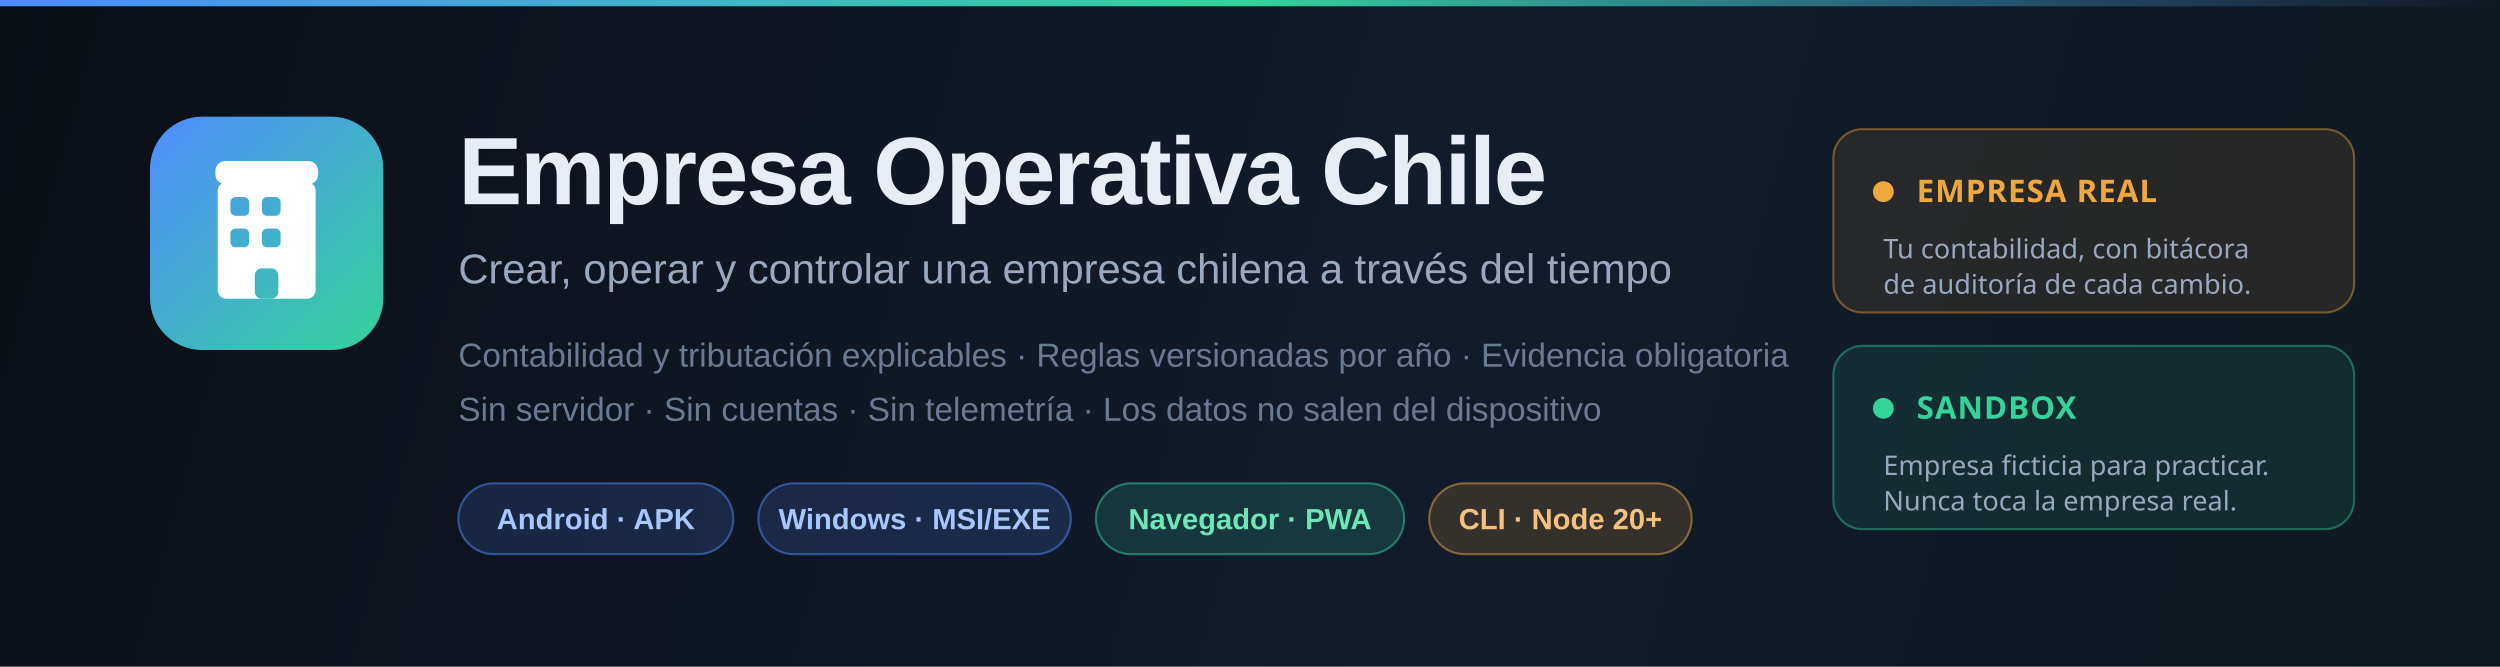
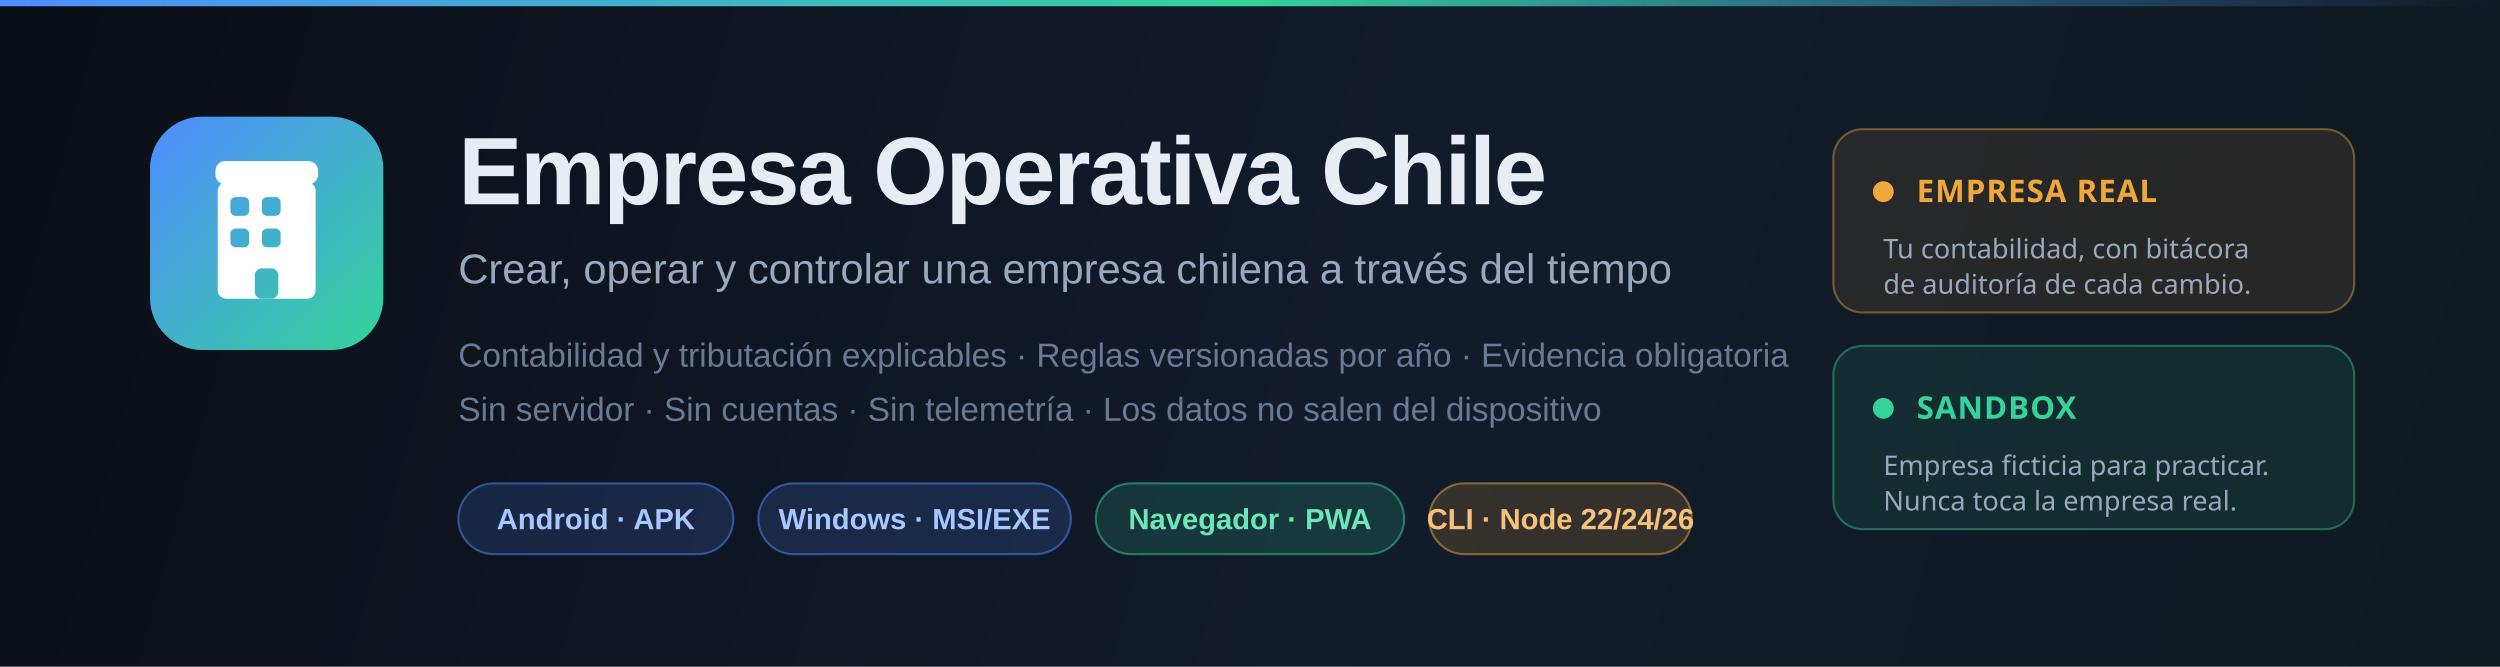
<svg xmlns="http://www.w3.org/2000/svg" viewBox="0 0 1200 320" width="1200" height="320" role="img" aria-label="Empresa Operativa Chile — crear, operar y controlar una empresa chilena">
  <defs>
    <linearGradient id="bg" x1="0" y1="0" x2="1200" y2="320" gradientUnits="userSpaceOnUse">
      <stop offset="0" stop-color="#0b0f16" />
      <stop offset="0.55" stop-color="#121b2c" />
      <stop offset="1" stop-color="#0e1a20" />
    </linearGradient>
    <linearGradient id="brand" x1="0" y1="0" x2="112" y2="112" gradientUnits="userSpaceOnUse">
      <stop offset="0" stop-color="#4f8cff" />
      <stop offset="1" stop-color="#34d399" />
    </linearGradient>
    <linearGradient id="rule" x1="0" y1="0" x2="1200" y2="0" gradientUnits="userSpaceOnUse">
      <stop offset="0" stop-color="#4f8cff" />
      <stop offset="0.5" stop-color="#34d399" />
      <stop offset="1" stop-color="#4f8cff" stop-opacity="0" />
    </linearGradient>
    <mask id="glyph">
      <rect width="112" height="112" fill="#000" />
      <rect x="31.4" y="21.3" width="49.3" height="11.2" rx="4.7" fill="#fff" />
      <rect x="32.5" y="31.4" width="47" height="56" rx="4.2" fill="#fff" />
      <rect x="38.6" y="38.6" width="9" height="9" rx="2.5" fill="#000" />
      <rect x="53.7" y="38.6" width="9" height="9" rx="2.5" fill="#000" />
      <rect x="38.6" y="53.7" width="9" height="9" rx="2.5" fill="#000" />
      <rect x="53.7" y="53.7" width="9" height="9" rx="2.5" fill="#000" />
      <rect x="50.3" y="72.8" width="11.3" height="14.6" rx="3.4" fill="#000" />
    </mask>
  </defs>
  <rect width="1200" height="320" fill="url(#bg)" />
  <rect x="0" y="0" width="1200" height="3" fill="url(#rule)" />
  <g transform="translate(72, 56)">
    <rect width="112" height="112" rx="25" fill="url(#brand)" />
    <g mask="url(#glyph)">
      <rect width="112" height="112" fill="#fff" />
    </g>
  </g>
  <g font-family="Segoe UI, system-ui, -apple-system, Helvetica Neue, Arial, sans-serif">
    <text x="220" y="98" fill="#e8edf5" font-size="46" font-weight="680" letter-spacing="-1">Empresa Operativa Chile</text>
    <text x="220" y="136" fill="#9aa8bf" font-size="20">Crear, operar y controlar una empresa chilena a través del tiempo</text>
    <g fill="#6b7a94" font-size="16">
      <text x="220" y="176">Contabilidad y tributación explicables · Reglas versionadas por año · Evidencia obligatoria</text>
      <text x="220" y="202">Sin servidor · Sin cuentas · Sin telemetría · Los datos no salen del dispositivo</text>
    </g>
    <g transform="translate(220, 232)">
      <g>
        <rect width="132" height="34" rx="17" fill="rgba(79,140,255,0.16)" stroke="rgba(79,140,255,0.5)" />
        <text x="66" y="22" fill="#a8c6ff" font-size="14" font-weight="600" text-anchor="middle">Android · APK</text>
      </g>
      <g transform="translate(144, 0)">
        <rect width="150" height="34" rx="17" fill="rgba(79,140,255,0.16)" stroke="rgba(79,140,255,0.5)" />
        <text x="75" y="22" fill="#a8c6ff" font-size="14" font-weight="600" text-anchor="middle">Windows · MSI/EXE</text>
      </g>
      <g transform="translate(306, 0)">
        <rect width="148" height="34" rx="17" fill="rgba(52,211,153,0.16)" stroke="rgba(52,211,153,0.5)" />
        <text x="74" y="22" fill="#6ee7b7" font-size="14" font-weight="600" text-anchor="middle">Navegador · PWA</text>
      </g>
      <g transform="translate(466, 0)">
        <rect width="126" height="34" rx="17" fill="rgba(240,168,60,0.16)" stroke="rgba(240,168,60,0.5)" />
-         <text x="63" y="22" fill="#f6c17c" font-size="14" font-weight="600" text-anchor="middle">CLI · Node 20+</text>
+         <text x="63" y="22" fill="#f6c17c" font-size="14" font-weight="600" text-anchor="middle">CLI · Node 22/24/26</text>
      </g>
    </g>
  </g>
  <g transform="translate(880, 62)" font-family="Segoe UI, system-ui, sans-serif">
    <g>
      <rect width="250" height="88" rx="14" fill="rgba(240,168,60,0.1)" stroke="rgba(240,168,60,0.42)" />
      <circle cx="24" cy="30" r="5" fill="#f0a83c" />
      <text x="40" y="35" fill="#f0a83c" font-size="15" font-weight="700" letter-spacing="0.5">EMPRESA REAL</text>
      <text x="24" y="62" fill="#9aa8bf" font-size="13">Tu contabilidad, con bitácora</text>
      <text x="24" y="79" fill="#9aa8bf" font-size="13">de auditoría de cada cambio.</text>
    </g>
    <g transform="translate(0, 104)">
      <rect width="250" height="88" rx="14" fill="rgba(52,211,153,0.1)" stroke="rgba(52,211,153,0.42)" />
      <circle cx="24" cy="30" r="5" fill="#34d399" />
      <text x="40" y="35" fill="#34d399" font-size="15" font-weight="700" letter-spacing="0.5">SANDBOX</text>
      <text x="24" y="62" fill="#9aa8bf" font-size="13">Empresa ficticia para practicar.</text>
      <text x="24" y="79" fill="#9aa8bf" font-size="13">Nunca toca la empresa real.</text>
    </g>
  </g>
</svg>
